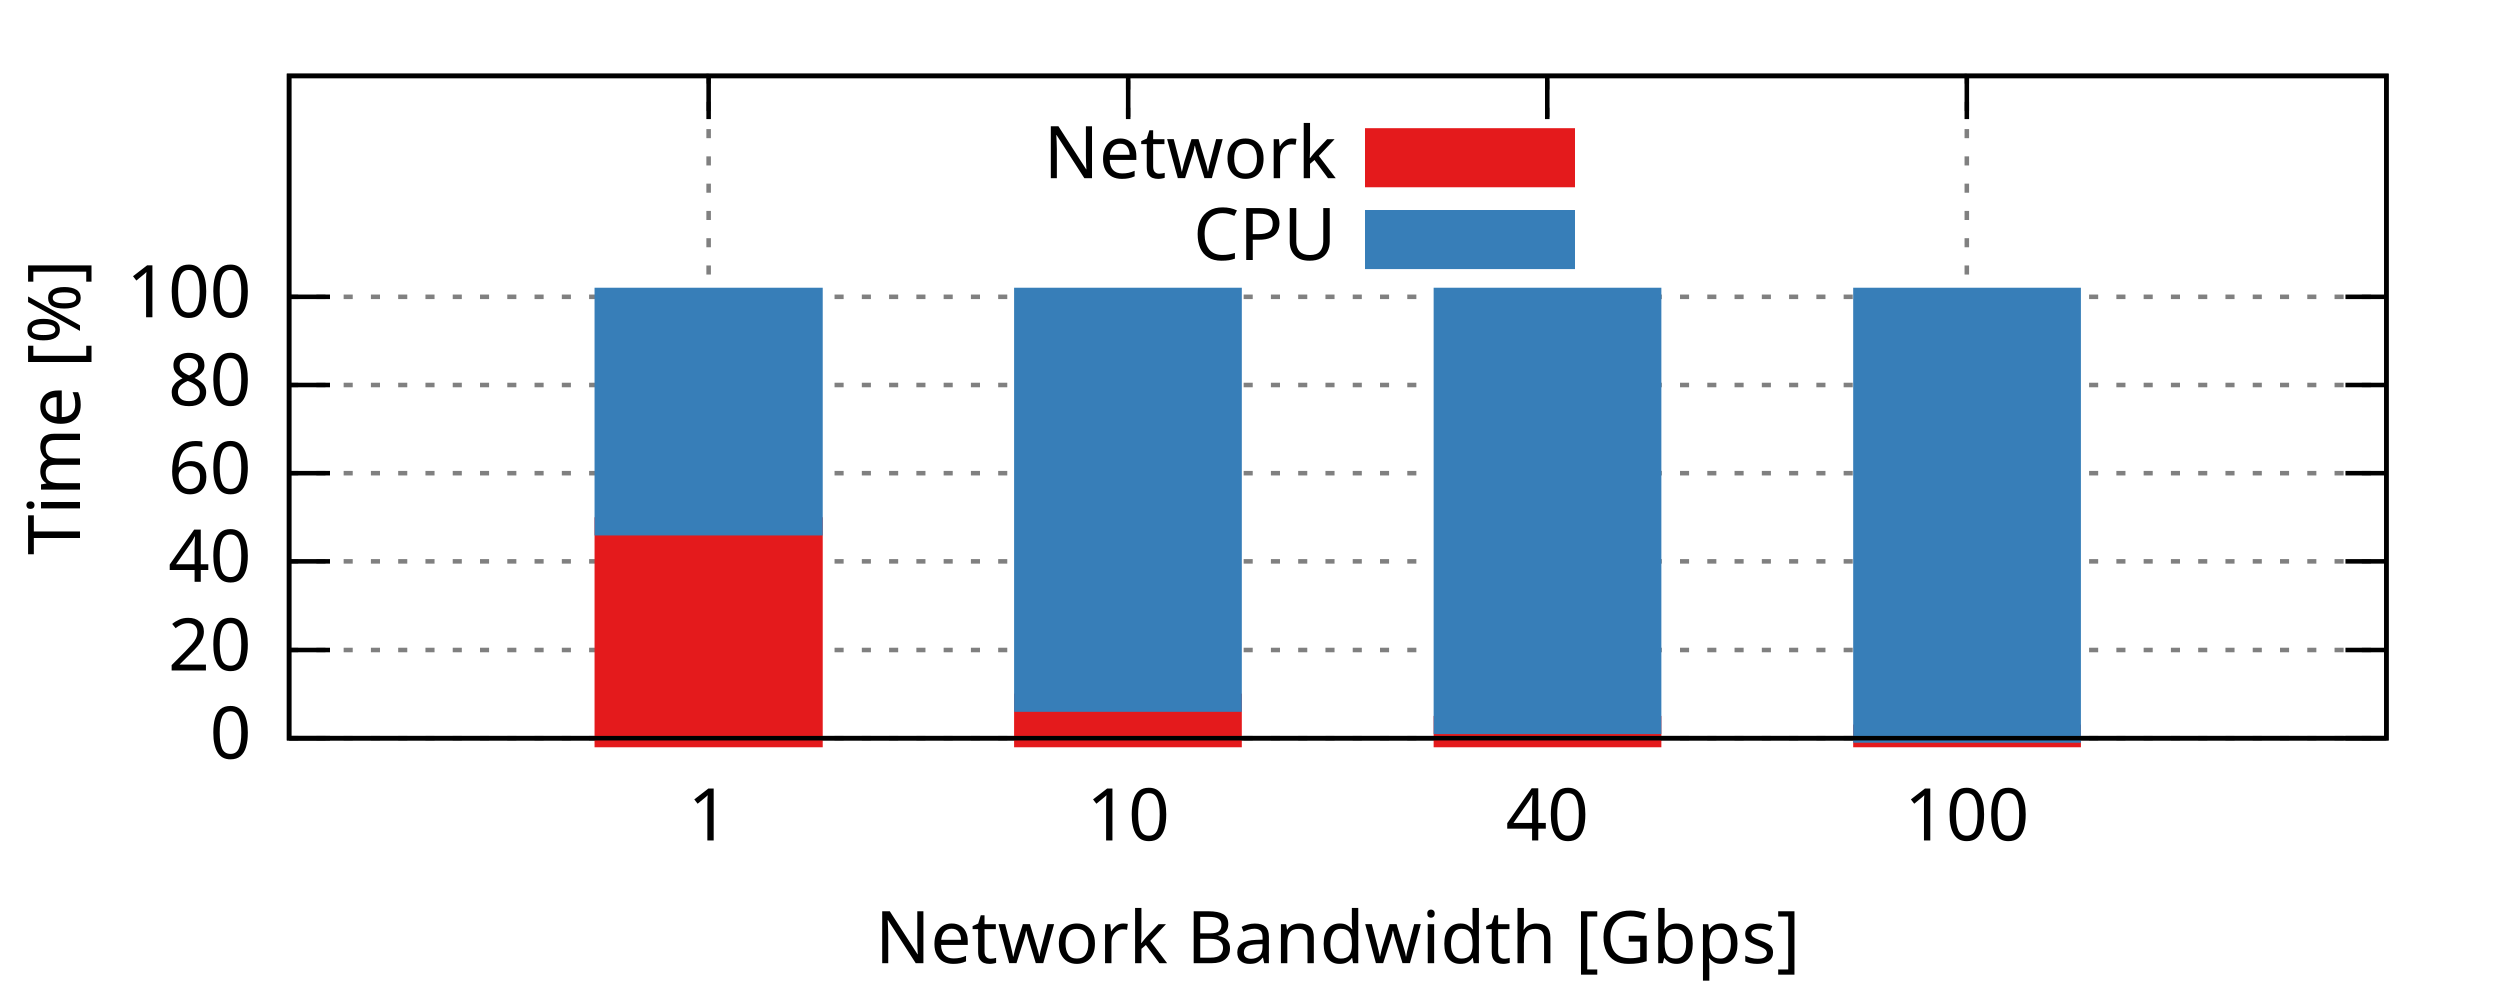
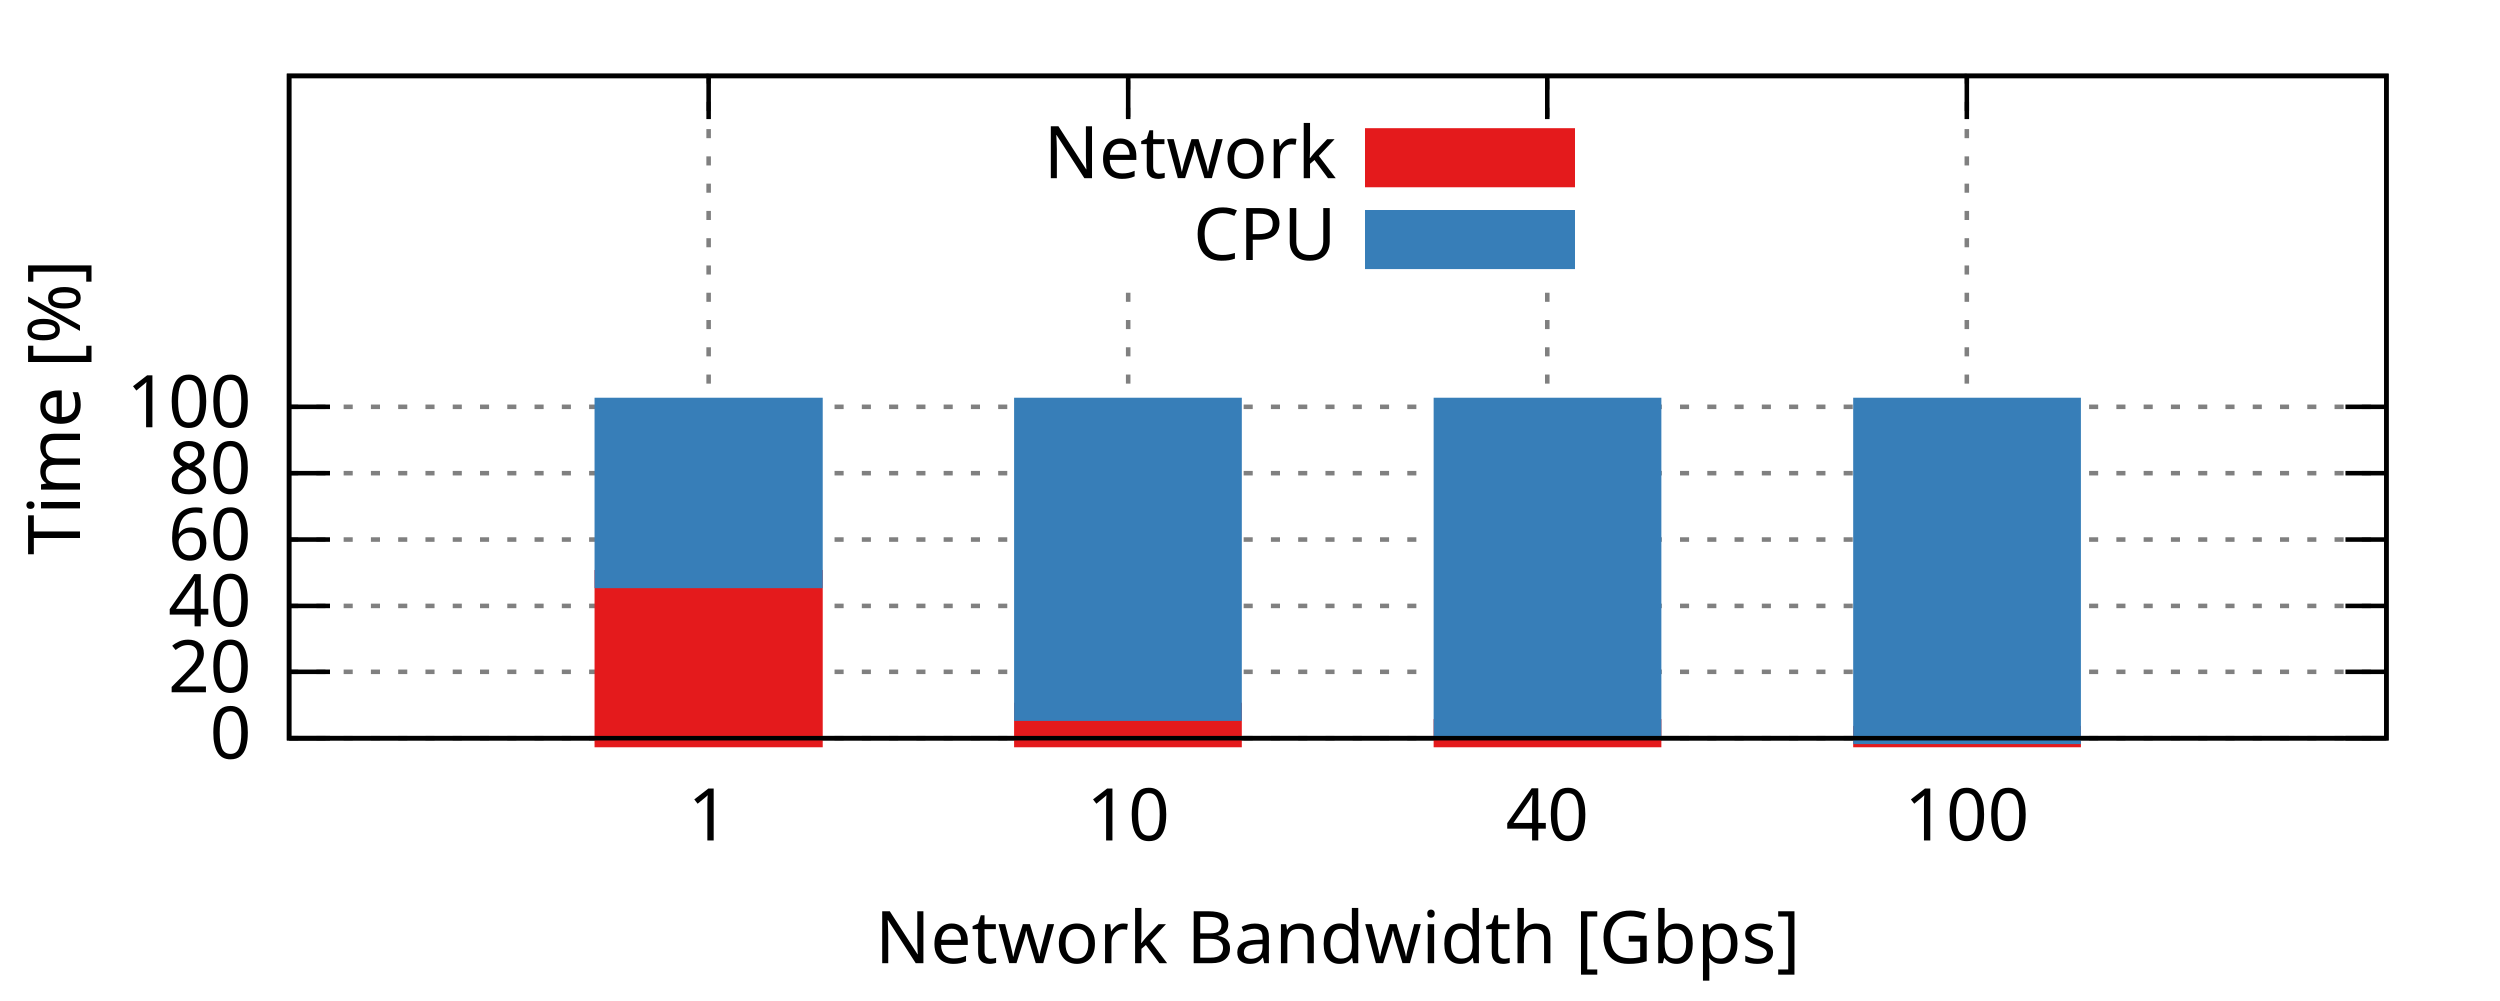
<svg xmlns="http://www.w3.org/2000/svg" xmlns:xlink="http://www.w3.org/1999/xlink" width="550" height="220" viewBox="0 0 550 220">
  <g id="gnuplot_canvas">
    <rect x="0" y="0" width="550" height="220" fill="none" />
    <defs>
      <circle id="gpDot" r="0.5" stroke-width="0.5" />
      <path id="gpPt0" stroke-width="0.222" stroke="currentColor" d="M-1,0 h2 M0,-1 v2" />
      <path id="gpPt1" stroke-width="0.222" stroke="currentColor" d="M-1,-1 L1,1 M1,-1 L-1,1" />
      <path id="gpPt2" stroke-width="0.222" stroke="currentColor" d="M-1,0 L1,0 M0,-1 L0,1 M-1,-1 L1,1 M-1,1 L1,-1" />
      <rect id="gpPt3" stroke-width="0.222" stroke="currentColor" x="-1" y="-1" width="2" height="2" />
      <rect id="gpPt4" stroke-width="0.222" stroke="currentColor" fill="currentColor" x="-1" y="-1" width="2" height="2" />
      <circle id="gpPt5" stroke-width="0.222" stroke="currentColor" cx="0" cy="0" r="1" />
      <use xlink:href="#gpPt5" id="gpPt6" fill="currentColor" stroke="none" />
      <path id="gpPt7" stroke-width="0.222" stroke="currentColor" d="M0,-1.33 L-1.33,0.67 L1.33,0.67 z" />
      <use xlink:href="#gpPt7" id="gpPt8" fill="currentColor" stroke="none" />
      <use xlink:href="#gpPt7" id="gpPt9" stroke="currentColor" transform="rotate(180)" />
      <use xlink:href="#gpPt9" id="gpPt10" fill="currentColor" stroke="none" />
      <use xlink:href="#gpPt3" id="gpPt11" stroke="currentColor" transform="rotate(45)" />
      <use xlink:href="#gpPt11" id="gpPt12" fill="currentColor" stroke="none" />
    </defs>
    <g style="fill:none; color:white; stroke:currentColor; stroke-width:1.00; stroke-linecap:butt; stroke-linejoin:miter">
</g>
    <g style="fill:none; color:black; stroke:currentColor; stroke-width:1.00; stroke-linecap:butt; stroke-linejoin:miter">
</g>
    <g style="fill:none; color:gray; stroke:currentColor; stroke-width:1.00; stroke-linecap:butt; stroke-linejoin:miter">
      <path stroke="gray" stroke-dasharray=" 2,4" class="gridline" d="M63.6,162.4 L525.0,162.4  h0.01" />
    </g>
    <g style="fill:none; color:black; stroke:currentColor; stroke-width:1.00; stroke-linecap:butt; stroke-linejoin:miter">
      <path stroke="black" d="M63.6,162.4 L72.6,162.4 M525.0,162.4 L516.0,162.4  h0.01" />
      <g transform="translate(55.3,166.9)" style="stroke:none; fill:black; font-family:Verdana; font-size:12.00pt; text-anchor:end">
        <text>0</text>
      </g>
    </g>
    <g style="fill:none; color:gray; stroke:currentColor; stroke-width:1.00; stroke-linecap:butt; stroke-linejoin:miter">
-       <path stroke="gray" stroke-dasharray=" 2,4" class="gridline" d="M63.6,143.0 L525.0,143.0  h0.01" />
+       <path stroke="gray" stroke-dasharray=" 2,4" class="gridline" d="M63.6,147.8 L525.0,147.8  h0.01" />
    </g>
    <g style="fill:none; color:black; stroke:currentColor; stroke-width:1.00; stroke-linecap:butt; stroke-linejoin:miter">
-       <path stroke="black" d="M63.6,143.0 L72.6,143.0 M525.0,143.0 L516.0,143.0  h0.01" />
-       <g transform="translate(55.3,147.5)" style="stroke:none; fill:black; font-family:Verdana; font-size:12.00pt; text-anchor:end">
+       <path stroke="black" d="M63.6,147.8 L72.6,147.8 M525.0,147.8 L516.0,147.8  h0.01" />
+       <g transform="translate(55.3,152.3)" style="stroke:none; fill:black; font-family:Verdana; font-size:12.00pt; text-anchor:end">
        <text>20</text>
      </g>
    </g>
    <g style="fill:none; color:gray; stroke:currentColor; stroke-width:1.00; stroke-linecap:butt; stroke-linejoin:miter">
-       <path stroke="gray" stroke-dasharray=" 2,4" class="gridline" d="M63.6,123.5 L525.0,123.5  h0.01" />
+       <path stroke="gray" stroke-dasharray=" 2,4" class="gridline" d="M63.6,133.3 L525.0,133.3  h0.01" />
    </g>
    <g style="fill:none; color:black; stroke:currentColor; stroke-width:1.00; stroke-linecap:butt; stroke-linejoin:miter">
-       <path stroke="black" d="M63.6,123.5 L72.6,123.5 M525.0,123.5 L516.0,123.5  h0.01" />
-       <g transform="translate(55.3,128.0)" style="stroke:none; fill:black; font-family:Verdana; font-size:12.00pt; text-anchor:end">
+       <path stroke="black" d="M63.6,133.3 L72.6,133.3 M525.0,133.3 L516.0,133.3  h0.01" />
+       <g transform="translate(55.3,137.8)" style="stroke:none; fill:black; font-family:Verdana; font-size:12.00pt; text-anchor:end">
        <text>40</text>
+       </g>
+     </g>
+     <g style="fill:none; color:gray; stroke:currentColor; stroke-width:1.00; stroke-linecap:butt; stroke-linejoin:miter">
+       <path stroke="gray" stroke-dasharray=" 2,4" class="gridline" d="M63.6,118.7 L525.0,118.7  h0.01" />
+     </g>
+     <g style="fill:none; color:black; stroke:currentColor; stroke-width:1.00; stroke-linecap:butt; stroke-linejoin:miter">
+       <path stroke="black" d="M63.6,118.7 L72.6,118.7 M525.0,118.7 L516.0,118.7  h0.01" />
+       <g transform="translate(55.3,123.2)" style="stroke:none; fill:black; font-family:Verdana; font-size:12.00pt; text-anchor:end">
+         <text>60</text>
      </g>
    </g>
    <g style="fill:none; color:gray; stroke:currentColor; stroke-width:1.00; stroke-linecap:butt; stroke-linejoin:miter">
      <path stroke="gray" stroke-dasharray=" 2,4" class="gridline" d="M63.6,104.1 L525.0,104.1  h0.01" />
    </g>
    <g style="fill:none; color:black; stroke:currentColor; stroke-width:1.00; stroke-linecap:butt; stroke-linejoin:miter">
      <path stroke="black" d="M63.6,104.1 L72.6,104.1 M525.0,104.1 L516.0,104.1  h0.01" />
      <g transform="translate(55.3,108.6)" style="stroke:none; fill:black; font-family:Verdana; font-size:12.00pt; text-anchor:end">
-         <text>60</text>
-       </g>
-     </g>
-     <g style="fill:none; color:gray; stroke:currentColor; stroke-width:1.00; stroke-linecap:butt; stroke-linejoin:miter">
-       <path stroke="gray" stroke-dasharray=" 2,4" class="gridline" d="M63.6,84.7 L525.0,84.7  h0.01" />
-     </g>
-     <g style="fill:none; color:black; stroke:currentColor; stroke-width:1.00; stroke-linecap:butt; stroke-linejoin:miter">
-       <path stroke="black" d="M63.6,84.7 L72.6,84.7 M525.0,84.7 L516.0,84.7  h0.01" />
-       <g transform="translate(55.3,89.2)" style="stroke:none; fill:black; font-family:Verdana; font-size:12.00pt; text-anchor:end">
        <text>80</text>
      </g>
    </g>
    <g style="fill:none; color:gray; stroke:currentColor; stroke-width:1.00; stroke-linecap:butt; stroke-linejoin:miter">
-       <path stroke="gray" stroke-dasharray=" 2,4" class="gridline" d="M63.6,65.3 L525.0,65.3  h0.01" />
+       <path stroke="gray" stroke-dasharray=" 2,4" class="gridline" d="M63.6,89.5 L525.0,89.5  h0.01" />
    </g>
    <g style="fill:none; color:black; stroke:currentColor; stroke-width:1.00; stroke-linecap:butt; stroke-linejoin:miter">
-       <path stroke="black" d="M63.6,65.3 L72.6,65.3 M525.0,65.3 L516.0,65.3  h0.01" />
-       <g transform="translate(55.3,69.8)" style="stroke:none; fill:black; font-family:Verdana; font-size:12.00pt; text-anchor:end">
+       <path stroke="black" d="M63.6,89.5 L72.6,89.5 M525.0,89.5 L516.0,89.5  h0.01" />
+       <g transform="translate(55.3,94.0)" style="stroke:none; fill:black; font-family:Verdana; font-size:12.00pt; text-anchor:end">
        <text>100</text>
      </g>
    </g>
    <g style="fill:none; color:gray; stroke:currentColor; stroke-width:1.00; stroke-linecap:butt; stroke-linejoin:miter">
      <path stroke="gray" stroke-dasharray=" 2,4" class="gridline" d="M155.9,162.4 L155.9,16.7  h0.01" />
    </g>
    <g style="fill:none; color:black; stroke:currentColor; stroke-width:1.00; stroke-linecap:butt; stroke-linejoin:miter">
      <path stroke="black" d="M155.9,162.4 L155.9,153.4 M155.9,16.7 L155.9,25.7  h0.01" />
      <g transform="translate(155.9,184.9)" style="stroke:none; fill:black; font-family:Verdana; font-size:12.00pt; text-anchor:middle">
        <text>1</text>
      </g>
    </g>
    <g style="fill:none; color:gray; stroke:currentColor; stroke-width:1.00; stroke-linecap:butt; stroke-linejoin:miter">
      <path stroke="gray" stroke-dasharray=" 2,4" class="gridline" d="M248.2,162.4 L248.2,61.7 M248.2,25.7 L248.2,16.7  h0.01" />
    </g>
    <g style="fill:none; color:black; stroke:currentColor; stroke-width:1.00; stroke-linecap:butt; stroke-linejoin:miter">
      <path stroke="black" d="M248.2,162.4 L248.2,153.4 M248.2,16.7 L248.2,25.7  h0.01" />
      <g transform="translate(248.2,184.9)" style="stroke:none; fill:black; font-family:Verdana; font-size:12.00pt; text-anchor:middle">
        <text>10</text>
      </g>
    </g>
    <g style="fill:none; color:gray; stroke:currentColor; stroke-width:1.00; stroke-linecap:butt; stroke-linejoin:miter">
      <path stroke="gray" stroke-dasharray=" 2,4" class="gridline" d="M340.4,162.4 L340.4,61.7 M340.4,25.7 L340.4,16.7  h0.01" />
    </g>
    <g style="fill:none; color:black; stroke:currentColor; stroke-width:1.00; stroke-linecap:butt; stroke-linejoin:miter">
      <path stroke="black" d="M340.4,162.4 L340.4,153.4 M340.4,16.7 L340.4,25.7  h0.01" />
      <g transform="translate(340.4,184.9)" style="stroke:none; fill:black; font-family:Verdana; font-size:12.00pt; text-anchor:middle">
        <text>40</text>
      </g>
    </g>
    <g style="fill:none; color:gray; stroke:currentColor; stroke-width:1.00; stroke-linecap:butt; stroke-linejoin:miter">
      <path stroke="gray" stroke-dasharray=" 2,4" class="gridline" d="M432.7,162.4 L432.7,16.7  h0.01" />
    </g>
    <g style="fill:none; color:black; stroke:currentColor; stroke-width:1.00; stroke-linecap:butt; stroke-linejoin:miter">
      <path stroke="black" d="M432.7,162.4 L432.7,153.4 M432.7,16.7 L432.7,25.7  h0.01" />
      <g transform="translate(432.7,184.9)" style="stroke:none; fill:black; font-family:Verdana; font-size:12.00pt; text-anchor:middle">
        <text>100</text>
      </g>
      <path stroke="black" d="M63.6,16.7 L63.6,162.4 L525.0,162.4 L525.0,16.7 L63.6,16.7 Z  h0.01" />
      <g transform="translate(17.6,89.6) rotate(270)" style="stroke:none; fill:black; font-family:Verdana; font-size:12.00pt; text-anchor:middle">
        <text>Time [%]</text>
      </g>
      <g transform="translate(294.3,211.9)" style="stroke:none; fill:black; font-family:Verdana; font-size:12.00pt; text-anchor:middle">
        <text>Network Bandwidth [Gbps]</text>
      </g>
    </g>
    <g id="gnuplot_plot_1">
      <g style="fill:none; color:white; stroke:black; stroke-width:4.00; stroke-linecap:butt; stroke-linejoin:miter">
</g>
      <g style="fill:none; color:red; stroke:currentColor; stroke-width:4.00; stroke-linecap:butt; stroke-linejoin:miter">
        <g transform="translate(294.0,39.2)" style="stroke:none; fill:black; font-family:Verdana; font-size:12.00pt; text-anchor:end">
          <text>Network</text>
        </g>
        <g style="stroke:none; shape-rendering:crispEdges">
          <polygon fill="rgb(228,  26,  28)" points="302.3,39.2 344.5,39.2 344.5,30.2 302.3,30.2 " />
        </g>
        <path stroke="rgb(228,  26,  28)" d="M302.3,39.2 L344.5,39.2 L344.5,30.2 L302.3,30.2 L302.3,39.2 Z  h0.01" />
        <g style="stroke:none; shape-rendering:crispEdges">
-           <polygon fill="rgb(228,  26,  28)" points="132.8,162.4 179.1,162.4 179.1,115.7 132.8,115.7 " />
+           <polygon fill="rgb(228,  26,  28)" points="132.8,162.4 179.1,162.4 179.1,127.3 132.8,127.3 " />
        </g>
-         <path stroke="rgb(228,  26,  28)" d="M132.8,162.4 L132.8,115.8 L179.0,115.8 L179.0,162.4 L132.8,162.4 Z  h0.01" />
+         <path stroke="rgb(228,  26,  28)" d="M132.8,162.4 L132.8,127.4 L179.0,127.4 L179.0,162.4 L132.8,162.4 Z  h0.01" />
        <g style="stroke:none; shape-rendering:crispEdges">
-           <polygon fill="rgb(228,  26,  28)" points="225.1,162.4 271.3,162.4 271.3,154.5 225.1,154.5 " />
+           <polygon fill="rgb(228,  26,  28)" points="225.1,162.4 271.3,162.4 271.3,156.5 225.1,156.5 " />
        </g>
-         <path stroke="rgb(228,  26,  28)" d="M225.1,162.4 L225.1,154.6 L271.2,154.6 L271.2,162.4 L225.1,162.4 Z  h0.01" />
+         <path stroke="rgb(228,  26,  28)" d="M225.1,162.4 L225.1,156.6 L271.2,156.6 L271.2,162.4 L225.1,162.4 Z  h0.01" />
        <g style="stroke:none; shape-rendering:crispEdges">
-           <polygon fill="rgb(228,  26,  28)" points="317.4,162.4 363.6,162.4 363.6,159.4 317.4,159.4 " />
+           <polygon fill="rgb(228,  26,  28)" points="317.4,162.4 363.6,162.4 363.6,160.1 317.4,160.1 " />
        </g>
-         <path stroke="rgb(228,  26,  28)" d="M317.4,162.4 L317.4,159.5 L363.5,159.5 L363.5,162.4 L317.4,162.4 Z  h0.01" />
+         <path stroke="rgb(228,  26,  28)" d="M317.4,162.4 L317.4,160.2 L363.5,160.2 L363.5,162.4 L317.4,162.4 Z  h0.01" />
        <g style="stroke:none; shape-rendering:crispEdges">
-           <polygon fill="rgb(228,  26,  28)" points="409.7,162.4 455.9,162.4 455.9,161.3 409.7,161.3 " />
+           <polygon fill="rgb(228,  26,  28)" points="409.7,162.4 455.9,162.4 455.9,161.6 409.7,161.6 " />
        </g>
-         <path stroke="rgb(228,  26,  28)" d="M409.7,162.4 L409.7,161.4 L455.8,161.4 L455.8,162.4 L409.7,162.4 Z  h0.01" />
+         <path stroke="rgb(228,  26,  28)" d="M409.7,162.4 L409.7,161.7 L455.8,161.7 L455.8,162.4 L409.7,162.4 Z  h0.01" />
      </g>
    </g>
    <g id="gnuplot_plot_2">
      <g style="fill:none; color:green; stroke:currentColor; stroke-width:4.00; stroke-linecap:butt; stroke-linejoin:miter">
        <g transform="translate(294.0,57.2)" style="stroke:none; fill:black; font-family:Verdana; font-size:12.00pt; text-anchor:end">
          <text>CPU</text>
        </g>
        <g style="stroke:none; shape-rendering:crispEdges">
          <polygon fill="rgb( 55, 126, 184)" points="302.3,57.2 344.5,57.2 344.5,48.2 302.3,48.2 " />
        </g>
        <path stroke="rgb( 55, 126, 184)" d="M302.3,57.2 L344.5,57.2 L344.5,48.2 L302.3,48.2 L302.3,57.2 Z  h0.01" />
        <g style="stroke:none; shape-rendering:crispEdges">
-           <polygon fill="rgb( 55, 126, 184)" points="132.8,115.8 179.1,115.8 179.1,65.2 132.8,65.2 " />
+           <polygon fill="rgb( 55, 126, 184)" points="132.8,127.4 179.1,127.4 179.1,89.4 132.8,89.4 " />
        </g>
-         <path stroke="rgb( 55, 126, 184)" d="M132.8,115.8 L132.8,65.3 L179.0,65.3 L179.0,115.8 L132.8,115.8 Z  h0.01" />
+         <path stroke="rgb( 55, 126, 184)" d="M132.8,127.4 L132.8,89.5 L179.0,89.5 L179.0,127.4 L132.8,127.4 Z  h0.01" />
        <g style="stroke:none; shape-rendering:crispEdges">
-           <polygon fill="rgb( 55, 126, 184)" points="225.1,154.6 271.3,154.6 271.3,65.2 225.1,65.2 " />
+           <polygon fill="rgb( 55, 126, 184)" points="225.1,156.6 271.3,156.6 271.3,89.4 225.1,89.4 " />
        </g>
-         <path stroke="rgb( 55, 126, 184)" d="M225.1,154.6 L225.1,65.3 L271.2,65.3 L271.2,154.6 L225.1,154.6 Z  h0.01" />
+         <path stroke="rgb( 55, 126, 184)" d="M225.1,156.6 L225.1,89.5 L271.2,89.5 L271.2,156.6 L225.1,156.6 Z  h0.01" />
        <g style="stroke:none; shape-rendering:crispEdges">
-           <polygon fill="rgb( 55, 126, 184)" points="317.4,159.5 363.6,159.5 363.6,65.2 317.4,65.2 " />
+           <polygon fill="rgb( 55, 126, 184)" points="317.4,160.2 363.6,160.2 363.6,89.4 317.4,89.4 " />
        </g>
-         <path stroke="rgb( 55, 126, 184)" d="M317.4,159.5 L317.4,65.3 L363.5,65.3 L363.5,159.5 L317.4,159.5 Z  h0.01" />
+         <path stroke="rgb( 55, 126, 184)" d="M317.4,160.2 L317.4,89.5 L363.5,89.5 L363.5,160.2 L317.4,160.2 Z  h0.01" />
        <g style="stroke:none; shape-rendering:crispEdges">
-           <polygon fill="rgb( 55, 126, 184)" points="409.7,161.4 455.9,161.4 455.9,65.2 409.7,65.2 " />
+           <polygon fill="rgb( 55, 126, 184)" points="409.7,161.7 455.9,161.7 455.9,89.4 409.7,89.4 " />
        </g>
-         <path stroke="rgb( 55, 126, 184)" d="M409.7,161.4 L409.7,65.3 L455.8,65.3 L455.8,161.4 L409.7,161.4 Z  h0.01" />
+         <path stroke="rgb( 55, 126, 184)" d="M409.7,161.7 L409.7,89.5 L455.8,89.5 L455.8,161.7 L409.7,161.7 Z  h0.01" />
      </g>
    </g>
    <g style="fill:none; color:white; stroke:rgb( 55, 126, 184); stroke-width:1.00; stroke-linecap:butt; stroke-linejoin:miter">
</g>
    <g style="fill:none; color:black; stroke:currentColor; stroke-width:1.00; stroke-linecap:butt; stroke-linejoin:miter">
      <path stroke="black" d="M63.6,16.7 L63.6,162.4 L525.0,162.4 L525.0,16.7 L63.6,16.7 Z  h0.01" />
    </g>
  </g>
</svg>
